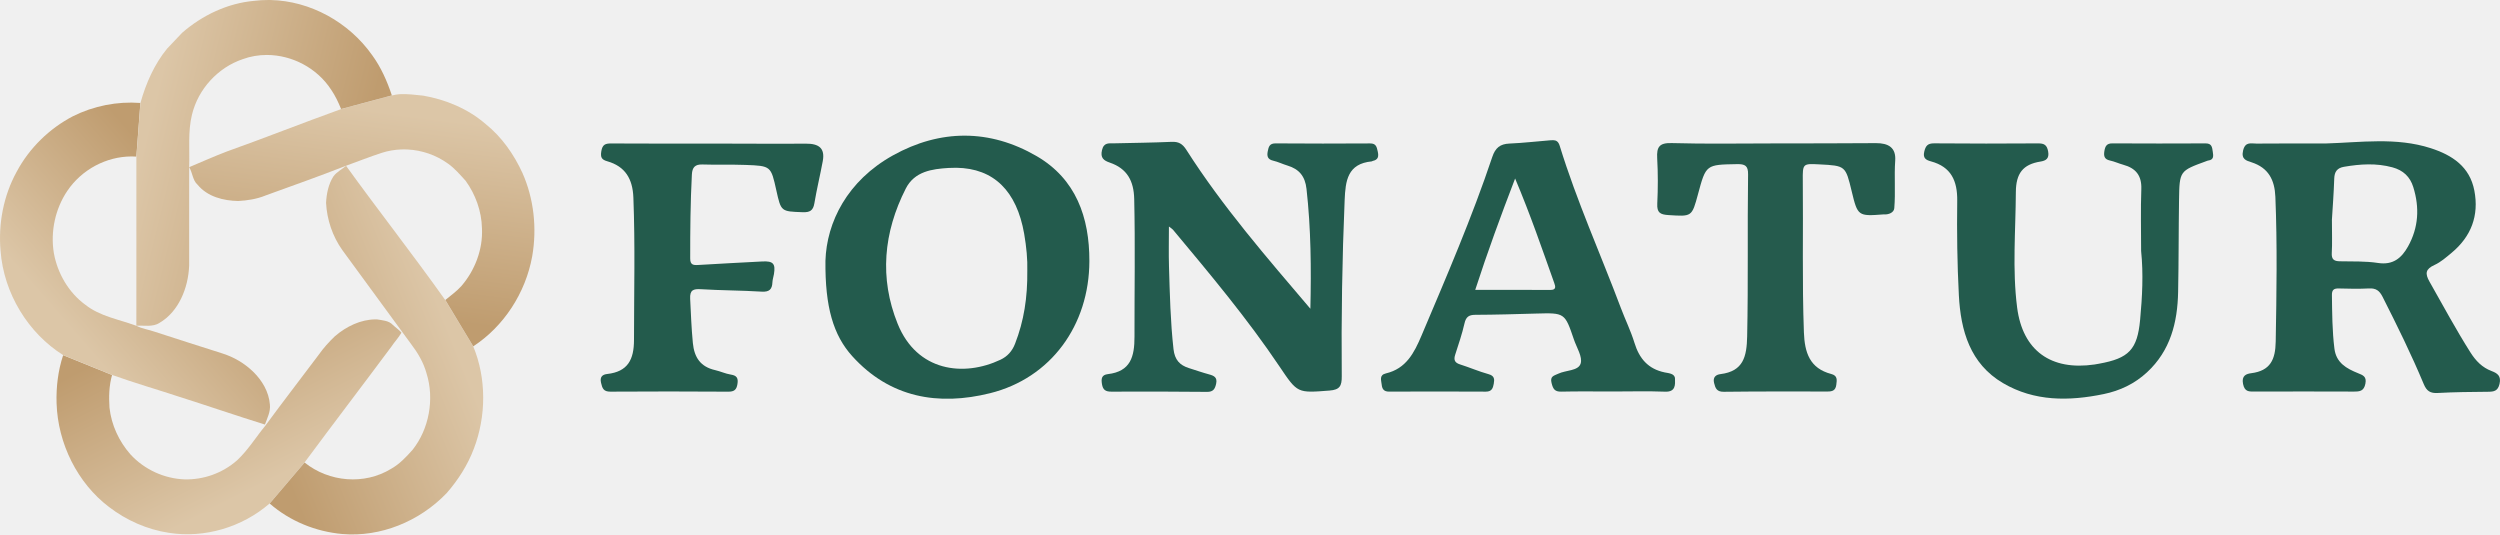
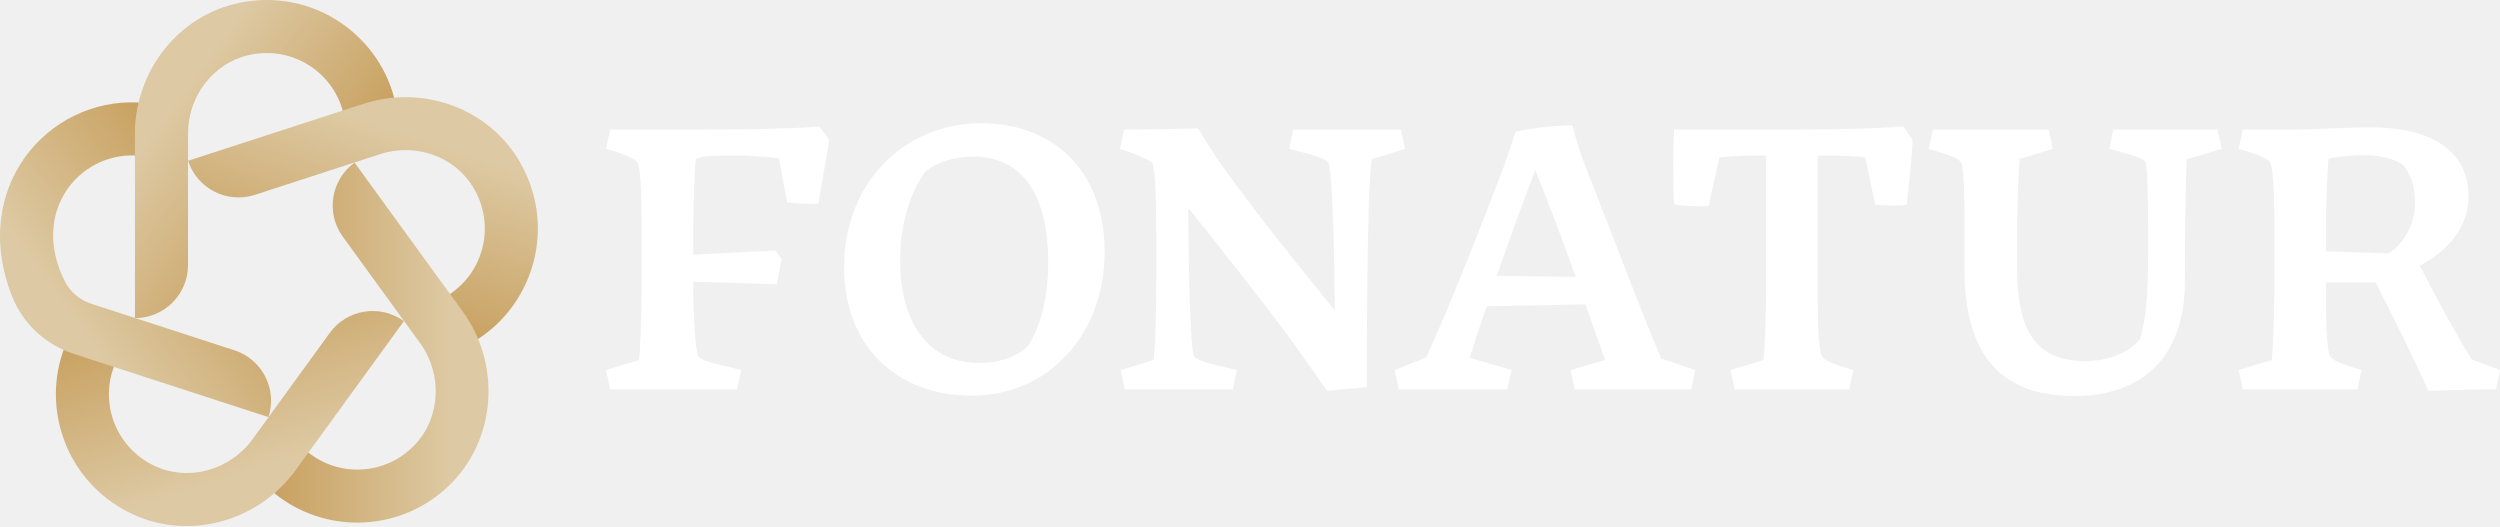
- <svg xmlns="http://www.w3.org/2000/svg" xmlns:xlink="http://www.w3.org/1999/xlink" version="1.1" id="Capa_1" x="0px" y="0px" width="2622.494" height="560.622" viewBox="0 0 2622.494 560.622" enable-background="new 0 0 595.28 841.89" xml:space="preserve">
-   <defs id="defs91">
-     <linearGradient id="linearGradient15192">
-       <stop style="stop-color:#dcc6a7;stop-opacity:1" offset="0" id="stop15188" />
-       <stop style="stop-color:#bf9c6f;stop-opacity:1" offset="1" id="stop15190" />
+ <svg xmlns="http://www.w3.org/2000/svg" xmlns:xlink="http://www.w3.org/1999/xlink" id="Capa_1" data-name="Capa 1" viewBox="0 0 1857.12 390.78">
+   <defs>
+     <style>
+       .cls-1 {
+         fill: url(#Degradado_sin_nombre_40-2);
+       }
+ 
+       .cls-2 {
+         fill: url(#Degradado_sin_nombre_40-3);
+       }
+ 
+       .cls-3 {
+         fill: url(#Degradado_sin_nombre_40-4);
+       }
+ 
+       .cls-4 {
+         fill: url(#Degradado_sin_nombre_40-5);
+       }
+ 
+       .cls-5 {
+         fill: #fff;
+       }
+ 
+       .cls-6 {
+         fill: url(#Degradado_sin_nombre_40);
+       }
+     </style>
+     <linearGradient id="Degradado_sin_nombre_40" data-name="Degradado sin nombre 40" x1="251.16" y1="180.67" x2="122.28" y2="87.04" gradientUnits="userSpaceOnUse">
+       <stop offset="0" stop-color="#c49953" />
+       <stop offset="1" stop-color="#ddc9a3" />
    </linearGradient>
-     <linearGradient xlink:href="#linearGradient15192" id="linearGradient52816" x1="1632.598" y1="519.651" x2="2215.304" y2="662.523" gradientUnits="userSpaceOnUse" gradientTransform="matrix(0.177135,0,0,0.177135,-15.5203,105.0905)" />
-     <linearGradient xlink:href="#linearGradient15192" id="linearGradient52863" x1="2526.57" y1="733.352" x2="2455.445" y2="1291.352" gradientUnits="userSpaceOnUse" gradientTransform="matrix(0.177135,0,0,0.177135,-15.5203,105.0905)" />
-     <linearGradient xlink:href="#linearGradient15192" id="linearGradient56748" x1="2510.432" y1="1524.006" x2="1973.677" y2="1740.006" gradientUnits="userSpaceOnUse" gradientTransform="matrix(0.177135,0,0,0.177135,-15.5203,105.0905)" />
-     <linearGradient xlink:href="#linearGradient15192" id="linearGradient56756" x1="1636.056" y1="1877.244" x2="1402.281" y2="1415.244" gradientUnits="userSpaceOnUse" gradientTransform="matrix(0.177135,0,0,0.177135,-15.5203,105.0905)" />
-     <linearGradient xlink:href="#linearGradient15192" id="linearGradient56764" x1="1167.473" y1="1085.097" x2="1539.289" y2="761.097" gradientUnits="userSpaceOnUse" gradientTransform="matrix(0.177135,0,0,0.177135,-15.5203,105.0905)" />
+     <linearGradient id="Degradado_sin_nombre_40-2" data-name="Degradado sin nombre 40" x1="238.93" y1="246.84" x2="288.16" y2="95.34" xlink:href="#Degradado_sin_nombre_40" />
+     <linearGradient id="Degradado_sin_nombre_40-3" data-name="Degradado sin nombre 40" x1="175.72" y1="254.5" x2="334.73" y2="254.5" xlink:href="#Degradado_sin_nombre_40" />
+     <linearGradient id="Degradado_sin_nombre_40-4" data-name="Degradado sin nombre 40" x1="145.45" y1="195.53" x2="194.65" y2="346.95" xlink:href="#Degradado_sin_nombre_40" />
+     <linearGradient id="Degradado_sin_nombre_40-5" data-name="Degradado sin nombre 40" x1="192.3" y1="149.75" x2="60.44" y2="245.55" xlink:href="#Degradado_sin_nombre_40" />
  </defs>
-   <g id="g57804" transform="matrix(2.449558,0,0,2.449558,630.121,-520.1816)">
-     <path fill-rule="evenodd" clip-rule="evenodd" fill="#235b4e" d="m 303.918,344.575 c 0.396,-17.27 0.249,-34.327 -1.662,-51.348 -0.605,-5.399 -3.158,-8.466 -8.139,-9.968 -2.069,-0.624 -4.044,-1.602 -6.138,-2.093 -2.41,-0.565 -2.731,-1.956 -2.312,-4.054 0.383,-1.919 0.762,-3.372 3.342,-3.351 13.493,0.11 26.987,0.097 40.481,0.017 2.559,-0.015 2.835,1.467 3.267,3.411 0.478,2.145 0.255,3.58 -2.123,4.083 -0.158,0.034 -0.298,0.185 -0.454,0.199 -10.381,1.009 -11.237,8.285 -11.589,16.609 -1.064,25.134 -1.462,50.273 -1.237,75.421 0.037,4.149 -0.846,5.775 -5.28,6.115 -13.722,1.051 -13.64,1.203 -21.332,-10.244 -13.846,-20.605 -29.772,-39.601 -45.652,-58.627 -0.302,-0.36 -0.748,-0.6 -1.75,-1.382 0,6.062 -0.139,11.592 0.029,17.112 0.356,11.803 0.613,23.604 1.932,35.373 0.514,4.589 2.635,6.9 6.652,8.157 2.858,0.895 5.688,1.893 8.576,2.676 2.154,0.584 3.639,1.288 3.025,4.034 -0.502,2.246 -1.266,3.484 -3.889,3.458 -13.658,-0.136 -27.318,-0.167 -40.978,-0.097 -2.465,0.013 -3.618,-0.746 -4.02,-3.222 -0.375,-2.312 -0.198,-3.96 2.525,-4.281 9.749,-1.148 11.418,-7.464 11.403,-16.058 -0.031,-19.651 0.328,-39.3 -0.119,-58.957 -0.177,-7.729 -3.039,-13.018 -10.429,-15.551 -2.653,-0.91 -4.155,-2.031 -3.364,-5.386 0.808,-3.42 3.078,-2.832 5.331,-2.886 8.156,-0.191 16.317,-0.276 24.466,-0.634 3.005,-0.132 4.664,0.814 6.35,3.46 15.492,24.304 34.37,45.998 53.088,68.014 z" id="path4" />
-     <path id="path6" d="m 761.23,272.853 c -7.547,0.04 -15.127,0.734 -22.676,0.953 -9.827,0 -19.653,-0.057 -29.48,0.043 -2.237,0.022 -4.792,-0.983 -5.73,2.951 -0.912,3.826 1.444,4.353 3.637,5.068 7.248,2.36 9.888,7.562 10.184,14.787 0.844,20.657 0.5,41.301 0.146,61.961 -0.134,7.746 -2.28,12.51 -10.477,13.561 -2.106,0.271 -4.237,1.008 -3.512,4.592 0.69,3.415 2.527,3.278 4.941,3.273 14.164,-0.032 28.328,-0.064 42.492,0.004 2.579,0.012 4.328,-0.202 4.961,-3.383 0.618,-3.104 -1.076,-3.645 -3.195,-4.506 -4.882,-1.984 -9.307,-4.4 -10.068,-10.5 -0.952,-7.628 -0.971,-15.281 -1.072,-22.941 -0.029,-2.189 0.799,-2.89 2.939,-2.826 4.329,0.131 8.673,0.207 12.994,-0.014 2.916,-0.148 4.421,0.946 5.742,3.551 6.243,12.321 12.342,24.707 17.666,37.451 1.232,2.949 2.804,3.944 5.957,3.771 7.149,-0.391 14.319,-0.462 21.48,-0.52 2.537,-0.02 4.273,-0.237 5.002,-3.367 0.791,-3.39 -0.889,-4.562 -3.381,-5.5 -4.07,-1.532 -6.785,-4.358 -9.111,-8.031 -6.24,-9.851 -11.74,-20.11 -17.488,-30.238 -2.025,-3.567 -1.697,-5.42 2.139,-7.17 2.668,-1.217 5.002,-3.276 7.297,-5.184 8.406,-6.984 11.823,-15.96 9.752,-26.693 -1.976,-10.24 -9.474,-15.163 -18.66,-18.127 -7.417,-2.393 -14.932,-3.007 -22.479,-2.967 z m -4.281,9.898 c 3.448,-0.028 6.898,0.328 10.363,1.27 4.608,1.253 7.53,4.035 8.906,8.443 2.742,8.779 2.29,17.351 -2.266,25.479 -2.782,4.966 -6.435,8.013 -12.852,7.025 -5.38,-0.828 -10.932,-0.599 -16.41,-0.719 -2.445,-0.054 -3.524,-0.846 -3.371,-3.533 0.236,-4.138 0.062,-8.3 0.062,-14.295 0.276,-4.632 0.785,-11.091 0.994,-17.559 0.097,-2.999 1.25,-4.577 4.211,-5.082 3.466,-0.591 6.913,-1.002 10.361,-1.029 z" style="fill:#235b4d;fill-opacity:1" />
-     <path id="path8" d="m 155.962,270.453 c -10.328,-0.023 -20.673,2.816 -30.791,8.438 -19.551,10.862 -28.415,28.618 -28.922,45.129 -0.2,19.808 3.381,31.898 11.479,40.859 16.161,17.882 36.9,21.353 59.006,15.867 26.079,-6.472 42.483,-29.121 42.543,-56.564 0.04,-18.717 -5.725,-35.188 -22.625,-44.99 -10.05,-5.829 -20.361,-8.715 -30.689,-8.738 z m -3.625,13.75 c 16.031,0.241 25.799,9.932 29.008,28.234 0.979,5.589 1.496,11.214 1.346,15.779 0.137,11.528 -1.442,21.62 -5.254,31.373 -1.245,3.185 -3.293,5.429 -6.215,6.811 -15.722,7.439 -35.763,5.147 -44.053,-15.395 -7.898,-19.569 -6.041,-39.137 3.471,-57.877 3.767,-7.421 11.302,-8.417 18.408,-8.848 1.124,-0.068 2.22,-0.094 3.289,-0.078 z" style="fill:#235b4d;fill-opacity:1" />
-     <path fill-rule="evenodd" clip-rule="evenodd" fill="#235b4d" d="m 659.674,319.839 c 0,-8.83 -0.239,-17.67 0.085,-26.488 0.214,-5.832 -2.374,-8.968 -7.706,-10.433 -1.925,-0.529 -3.766,-1.399 -5.709,-1.817 -2.394,-0.516 -2.751,-1.872 -2.409,-4.014 0.33,-2.064 0.954,-3.343 3.397,-3.33 13.332,0.071 26.664,0.076 39.996,0.01 2.71,-0.014 2.76,1.793 3.038,3.628 0.263,1.729 0.496,3.4 -1.946,3.705 -0.323,0.04 -0.635,0.198 -0.947,0.313 -11.303,4.132 -11.373,4.131 -11.561,16.544 -0.199,13.163 -0.126,26.33 -0.395,39.491 -0.265,13.023 -3.283,25.057 -13.33,34.357 -5.294,4.901 -11.555,7.866 -18.513,9.307 -14.877,3.08 -29.7,3.222 -43.169,-4.709 -14.085,-8.294 -18.091,-22.451 -18.883,-37.593 -0.703,-13.463 -0.873,-26.974 -0.7,-40.456 0.109,-8.545 -2.59,-14.546 -11.25,-16.889 -2.193,-0.594 -3.503,-1.416 -2.874,-4.134 0.57,-2.462 1.42,-3.617 4.248,-3.589 14.831,0.146 29.665,0.111 44.497,0.021 2.586,-0.016 3.798,0.626 4.312,3.436 0.565,3.094 -0.973,3.978 -3.277,4.344 -7.532,1.199 -10.509,5.071 -10.549,13.104 -0.084,16.478 -1.556,33.018 0.545,49.396 2.383,18.584 14.585,27.117 33.137,24.404 0.659,-0.097 1.313,-0.227 1.969,-0.345 12.76,-2.301 16.378,-6.034 17.567,-18.811 0.912,-9.789 1.438,-19.61 0.427,-29.452 z" id="path10" />
-     <path id="path12" d="m 407.9,272.388 c -0.409,-0.014 -0.844,0.017 -1.305,0.053 -5.807,0.457 -11.601,1.152 -17.414,1.395 -4.023,0.168 -6.056,1.829 -7.363,5.729 -8.731,26.048 -19.616,51.252 -30.32,76.529 -3.128,7.388 -6.578,14.125 -15.209,16.16 -2.996,0.707 -2.026,2.891 -1.836,4.791 0.189,1.884 0.93,3.025 3.127,3.016 13.827,-0.054 27.653,-0.066 41.479,0.012 2.508,0.013 3.052,-1.451 3.396,-3.393 0.348,-1.97 0.301,-3.385 -2.219,-4.084 -4.157,-1.154 -8.146,-2.894 -12.266,-4.199 -2.309,-0.732 -2.731,-1.986 -2.039,-4.139 1.425,-4.436 2.951,-8.861 3.979,-13.393 0.635,-2.794 1.846,-3.682 4.643,-3.691 8.66,-0.028 17.318,-0.294 25.975,-0.535 12.326,-0.344 12.345,-0.377 16.25,11.127 1.168,3.443 3.765,7.416 2.881,10.271 -0.991,3.203 -6.306,2.791 -9.582,4.35 -1.861,0.885 -3.626,1.036 -2.869,4.023 0.631,2.497 1.324,3.729 4.15,3.662 7.325,-0.173 14.659,-0.06 21.988,-0.061 7.498,0 15.002,-0.214 22.486,0.078 4.584,0.18 4.306,-3.046 4.229,-5.613 -0.065,-2.167 -2.742,-2.298 -4.361,-2.629 -7.154,-1.464 -10.946,-5.955 -13.012,-12.711 -1.55,-5.07 -3.928,-9.878 -5.799,-14.857 -8.711,-23.174 -18.913,-45.788 -26.201,-69.49 -0.59,-1.916 -1.561,-2.359 -2.787,-2.4 z m -16.307,16.41 c 6.608,15.631 11.586,30.24 16.766,44.771 0.535,1.502 0.903,2.964 -1.648,2.951 -10.438,-0.05 -20.878,-0.021 -32.201,-0.021 5.355,-16.473 10.823,-31.395 17.084,-47.701 z" style="fill:#235b4d;fill-opacity:1" />
-     <path fill-rule="evenodd" clip-rule="evenodd" fill="#235b4c" d="m 46.531,273.84 c 13.652,0 27.683,0.14 41.333,0.039 5.568,-0.042 8.262,1.921 7.244,7.445 -1.116,6.053 -2.587,12.044 -3.603,18.112 -0.528,3.153 -1.978,3.908 -5.027,3.796 -9.228,-0.339 -9.232,-0.207 -11.265,-9.375 -2.301,-10.379 -2.298,-10.468 -13.137,-10.869 -6.152,-0.228 -12.321,0.012 -18.475,-0.193 -3.215,-0.106 -4.392,1.233 -4.553,4.306 -0.627,11.983 -0.722,23.973 -0.715,35.968 0.001,2.659 1.238,2.899 3.415,2.763 9.137,-0.572 18.283,-1.002 27.425,-1.505 4.669,-0.257 5.773,0.913 5.019,5.442 -0.191,1.147 -0.595,2.278 -0.644,3.429 -0.128,3.036 -1.293,4.259 -4.622,4.051 -8.636,-0.54 -17.309,-0.506 -25.946,-1.038 -3.346,-0.206 -4.847,0.338 -4.663,4.102 0.31,6.316 0.544,12.621 1.152,18.929 0.6,6.231 3.318,10.204 9.553,11.616 2.262,0.512 4.421,1.554 6.697,1.908 2.592,0.403 3.243,1.52 2.848,4.04 -0.387,2.47 -1.409,3.299 -3.919,3.283 -16.829,-0.104 -33.659,-0.135 -50.487,-0.01 -2.98,0.022 -3.47,-1.447 -4.014,-3.823 -0.588,-2.568 0.652,-3.519 2.642,-3.741 8.85,-0.988 11.471,-6.18 11.475,-14.597 0.009,-20.32 0.522,-40.634 -0.264,-60.959 -0.308,-7.954 -3.424,-13.33 -11.202,-15.546 -2.391,-0.681 -2.953,-1.666 -2.536,-4.261 0.468,-2.913 1.731,-3.375 4.28,-3.357 13.996,0.095 27.993,0.045 41.989,0.045 z" id="path14" />
-     <path fill-rule="evenodd" clip-rule="evenodd" fill="#255b4d" d="m 502.652,273.775 c 14.482,0 28.965,-0.031 43.446,-0.122 5.416,-0.034 8.653,1.96 8.268,7.476 -0.477,6.805 0.172,13.581 -0.395,20.381 -0.156,1.874 -2.364,2.773 -4.252,2.665 -0.165,-0.01 -0.333,-0.009 -0.499,0.004 -10.722,0.835 -10.946,0.672 -13.469,-9.818 -2.653,-11.031 -2.653,-11.031 -13.824,-11.609 -7.144,-0.369 -7.216,-0.369 -7.138,7.001 0.23,21.647 -0.323,43.296 0.476,64.948 0.319,8.678 2.487,15.387 11.701,17.812 2.722,0.716 2.454,2.463 2.174,4.618 -0.316,2.422 -1.619,2.892 -3.736,2.888 -14.824,-0.023 -29.649,-0.062 -44.471,0.117 -2.977,0.035 -3.583,-1.52 -4.136,-3.786 -0.604,-2.479 0.775,-3.541 2.754,-3.786 9.813,-1.215 11.231,-7.521 11.414,-16.136 0.492,-23.152 0.072,-46.3 0.393,-69.445 0.051,-3.647 -1.316,-4.398 -4.672,-4.338 -13.345,0.238 -13.347,0.137 -16.759,12.81 -2.649,9.838 -2.638,9.641 -12.682,9.006 -3.578,-0.227 -4.959,-1.063 -4.774,-4.88 0.313,-6.479 0.325,-13.002 -0.036,-19.479 -0.27,-4.82 0.913,-6.628 6.249,-6.473 14.646,0.425 29.311,0.146 43.968,0.146 -10e-4,-0.347 0,0.346 0,0 z" id="path16" />
+   <g>
+     <path class="cls-5" d="M474.73,267.44c.83-5.24,1.93-35.57,1.93-50.73v-47.97c0-16.54-.28-44.11-3.31-48.25-2.21-3.58-14.34-7.44-23.16-9.93l3.03-14.34h68.93c35.29,0,63.69-.55,86.57-2.21,2.21,2.76,5.79,7.72,7.17,10.2-1.93,13.23-6.07,35.02-7.99,47.15-5.51.28-17.37,0-23.16-1.1l-6.07-32.53c-8.82-1.38-21.78-2.21-33.08-2.21-7.72,0-15.16.28-21.78.55l-6.89,1.93c-.83,5.24-1.93,35.57-1.93,50.73v20.4l60.93-3.03,4.69,6.34c-1.1,4.96-2.48,13.51-3.58,18.75l-62.03-1.93v7.44c0,15.44,1.38,43.84,3.86,48.25,3.58,4.14,20.13,6.89,31.71,9.93l-3.03,14.34h-94.29l-3.03-14.34,24.54-7.44Z" />
+     <path class="cls-5" d="M627.02,198.52c0-63.69,45.77-106.97,101.46-106.97s92.09,36.94,92.09,95.39c0,62.59-42.73,106.97-98.7,106.97s-94.84-36.94-94.84-95.39ZM763.77,256.97c7.17-11.31,14.89-31.71,14.89-61.76,0-47.97-17.37-78.85-55.69-78.85-14.06,0-26.19,3.86-35.29,10.75-10.48,14.34-19.02,36.94-19.02,66.44,0,46.87,21.5,76.09,58.45,76.09,15.99,0,28.4-4.96,36.67-12.68Z" />
+     <path class="cls-5" d="M985.81,290.33l-24.26-34.46c-24.26-33.08-54.86-71.41-78.85-101.46.28,54.59,1.65,105.04,4.41,110.56,3.03,3.86,19.02,6.89,31.71,9.93l-3.03,14.34h-80.23l-3.03-14.34,24.54-7.44c1.1-9.1,1.93-33.91,1.93-74.16,0-44.94-.55-68.38-3.31-72.51-4.41-3.31-15.16-7.44-23.71-10.2l3.03-14.34c17.65,0,38.6-.55,55.14-.83,17.37,31.43,64.52,89.61,101.46,135.37-.55-57.9-2.21-105.04-4.96-110.28-2.48-3.58-18.47-7.17-28.95-9.93l3.03-14.34h79.95l3.03,14.34-24.81,7.72c-2.48,20.4-3.58,85.47-3.58,169.28l-29.5,2.76Z" />
+     <path class="cls-5" d="M1119.56,289.22h-80.51l-3.03-14.34,23.44-9.38c18.47-40.25,38.32-91.53,57.35-140.88l9.1-26.74c6.89-1.93,29.78-4.96,42.18-4.69,2.21,8.82,5.24,19.3,10.2,31.71,19.3,49.08,40.8,106.42,55.69,141.44l25.36,8.55-3.03,14.34h-86.57l-3.03-14.34,25.64-7.44c-4.41-12.13-9.1-25.92-14.61-41.35l-73.34,1.38c-4.69,13.23-8.82,26.19-12.68,38.32l31.15,9.1-3.31,14.34ZM1170.56,205.68c-8.82-24.54-19.02-51.83-30.05-79.4-9.93,25.64-19.57,52.66-28.67,78.58l58.72.83Z" />
+     <path class="cls-5" d="M1310.02,267.44c.83-5.24,1.93-35.57,1.93-50.73v-101.18h-3.58c-10.75,0-22.61.55-31.16,1.38l-7.99,36.12c-6.34.55-19.85,0-25.64-1.1-.83-17.65-.83-36.95,0-55.69h92.36c31.71,0,57.35-.83,78.03-2.21,1.66,2.76,5.51,7.72,6.89,10.2-.83,14.89-2.76,32.53-4.41,47.97-5.52.83-18.2.55-23.44-.28l-7.44-35.02c-9.1-1.1-21.78-1.38-33.36-1.38h-1.93v101.18c0,16.54.28,44.11,3.31,48.25,2.21,3.58,14.34,7.44,23.16,9.93l-3.03,14.34h-85.19l-3.03-14.34,24.54-7.44Z" />
+     <path class="cls-5" d="M1500.37,118.01c-.83,5.24-1.93,35.57-1.93,50.45v31.71c0,43.84,12.96,68.1,50.45,68.1,18.47,0,33.08-7.17,40.53-15.99,6.34-19.3,6.34-45.21,6.34-74.71,0-25.09-.28-53.49-2.21-57.9-3.03-2.76-17.37-6.62-26.74-9.1l3.03-14.34h77.47l3.03,14.34-25.92,7.72c-.83,18.75-1.38,44.11-1.38,90.71,0,56.8-32.26,85.19-82.16,85.19-55.42,0-81.61-31.43-81.61-94.84v-30.88c0-16.26,0-44.39-2.76-48.25-2.48-3.58-14.89-6.89-23.71-9.65l3.03-14.34h86.02l3.03,14.34-24.54,7.44Z" />
+     <path class="cls-5" d="M1687.56,267.44c.83-5.24,1.93-35.57,1.93-50.73v-47.97c0-16.54-.28-44.11-3.31-48.25-2.21-3.58-14.34-7.44-23.16-9.93l3.03-14.34h41.63c9.38,0,39.7-1.65,52.66-1.65,45.77,0,73.34,17.09,73.34,51.56,0,25.64-19.03,42.18-36.12,51.28,12.13,23.71,31.98,60.1,38.87,69.75l20.68,7.72-3.03,14.34c-15.71,0-30.05.55-50.18,1.1-6.62-15.16-26.19-55.42-39.15-80.51h-36.94v6.89c0,16.54.28,44.11,3.31,48.25,2.21,3.58,14.34,7.44,23.16,9.93l-3.03,14.34h-85.19l-3.03-14.34,24.54-7.44ZM1727.81,186.66l46.32,1.65c10.2-6.34,19.85-19.85,19.85-38.05,0-12.68-3.59-21.51-8.82-27.57-6.34-4.96-17.37-7.44-29.78-7.44-7.99,0-17.09,1.1-23.98,2.21l-1.66.55c-.83,5.24-1.93,35.57-1.93,50.73v17.92Z" />
  </g>
-   <g id="g57893" transform="matrix(2.109959,0,0,2.109959,-402.0996,-365)">
-     <path style="fill:url(#linearGradient56756);fill-opacity:1;stroke-width:18.445" d="m 377.264,331.773 c -7.405,0.055 -14.506,3.502 -20.191,8.386 -2.962,2.824 -5.726,5.896 -8.113,9.289 -8.794,11.753 -17.805,23.334 -26.473,35.182 -4.702,5.706 -8.613,12.149 -14.015,17.191 -7.25,6.407 -16.78,9.762 -26.221,9.497 -10.015,-0.398 -19.887,-4.833 -26.868,-12.472 -5.582,-6.35 -9.442,-14.521 -10.376,-23.183 -0.359,-5.45 -0.231,-10.975 1.287,-16.236 l -24.322,-9.853 c -2.523,7.592 -3.51,15.733 -3.276,23.779 0.592,20.188 10.482,39.864 26.007,51.636 8.777,6.767 19.116,11.278 29.885,12.908 17.606,2.749 36.269,-2.692 50.034,-14.596 l 17.351,-20.395 0.017,0.011 c 14.284,-19.294 28.854,-38.344 43.174,-57.601 1.597,-2.388 3.57,-4.435 5.006,-6.937 -1.274,-1.479 -2.887,-2.522 -4.269,-3.83 -2.046,-2.218 -5.206,-2.294 -7.916,-2.768 -0.239,-0.006 -0.477,-0.009 -0.716,-0.007 z" id="path52111" />
-     <path style="fill:url(#linearGradient56748);fill-opacity:1;stroke-width:18.445" d="m 362.626,255.424 c -2.031,1.759 -4.624,2.992 -6.269,5.235 -2.494,3.867 -3.426,8.547 -3.678,13.154 0.431,8.435 3.248,16.703 8.058,23.471 11.468,15.601 22.883,31.275 34.334,46.913 3.249,4.265 6.064,9.022 7.535,14.33 4.038,12.814 1.31,27.714 -6.892,38.064 -3.194,3.602 -6.55,7.165 -10.732,9.497 -13.275,8.109 -30.834,6.617 -42.983,-3.152 l -17.343,20.388 c 10.154,8.874 23.044,13.986 36.133,15.16 18.988,1.611 38.336,-6.236 51.851,-20.34 5.671,-6.483 10.429,-13.895 13.534,-22.121 6.154,-16.107 6.297,-34.847 -0.318,-50.823 l -13.997,-23.142 v 0 0 c -15.928,-22.435 -33.128,-44.329 -49.232,-66.634 z" id="path52109" />
-     <path style="fill:#000000;stroke-width:13.016" d="m 375.422,58.657 c 0,0.008 0.013,0.017 0.013,0.024 v -0.029 c 0,10e-4 -0.013,0.004 -0.013,0.005 z" id="path52107" />
-     <path style="fill:url(#linearGradient56764);fill-opacity:1;stroke-width:18.445" d="m 260.354,224.194 h -0.109 v -0.028 c -11.438,-0.834 -23.088,1.44 -33.469,6.639 -11.594,6.066 -21.608,15.711 -27.961,27.653 -6.444,11.753 -9.156,25.667 -7.971,39.164 1.579,21.306 13.821,41.058 31.141,51.92 v -0.003 l 24.336,9.864 v 0.004 c 11.014,3.94 22.241,7.179 33.327,10.836 14.232,4.511 28.376,9.386 42.644,13.821 1.131,-3.204 2.855,-6.388 2.46,-9.933 -0.485,-6.293 -3.861,-11.964 -8.168,-16.191 -4.451,-4.379 -9.924,-7.523 -15.721,-9.324 -11.163,-3.583 -22.324,-7.051 -33.452,-10.729 -2.908,-1.024 -6.301,-1.462 -9.047,-2.941 l -0.412,-0.132 v -0.003 c -8.435,-3.098 -17.669,-4.543 -24.983,-10.327 -8.148,-5.952 -13.804,-15.468 -15.634,-25.723 -1.741,-10.653 0.719,-21.972 6.66,-30.805 7.235,-10.751 19.485,-17.135 31.902,-17.188 0.819,-0.003 1.638,0.021 2.456,0.073 z" id="path52330" />
-     <path style="fill:url(#linearGradient52863);fill-opacity:1;stroke-width:18.445" d="m 389.272,219.81 c -1.272,0.068 -2.538,0.365 -3.799,0.626 v 0 l -25.311,6.781 v 0.003 c -19.06,6.862 -37.924,14.351 -57.002,21.156 -6.179,2.365 -12.405,5.142 -18.513,7.715 v 0.097 c 1.709,2.686 1.639,6.386 4.11,8.584 4.99,6.085 12.938,7.999 20.243,8.151 4.595,-0.246 9.21,-0.968 13.517,-2.712 h -0.021 c 13.389,-4.872 26.834,-9.59 40.115,-14.821 -0.027,0.023 -0.057,0.04 -0.084,0.062 l 0.086,-0.031 c 0,-0.006 0,-0.025 0,-0.031 5.671,-2.066 12.112,-4.569 17.855,-6.445 3.089,-0.981 6.291,-1.527 9.507,-1.65 0.536,-0.021 1.072,-0.031 1.609,-0.028 0.536,0.003 1.073,0.019 1.609,0.045 7.146,0.346 14.206,2.745 20.118,7.034 3.338,2.351 6.013,5.538 8.777,8.552 4.864,6.729 7.916,15.049 8.096,23.561 0.538,10.539 -3.537,20.985 -10.213,28.719 -2.374,2.677 -5.298,4.698 -7.996,6.957 l 13.887,23.031 c 15.08,-9.821 26.035,-26.456 29.318,-44.852 2.405,-13.857 0.827,-28.47 -4.826,-41.246 -4.307,-9.44 -10.428,-18.086 -18.361,-24.436 -8.848,-7.639 -19.852,-12.149 -31.051,-14.102 -3.863,-0.384 -7.787,-0.927 -11.673,-0.72 z" id="path52610" />
-     <path style="fill:url(#linearGradient52816);fill-opacity:1;stroke-width:18.445" d="m 324.126,172.99 c -2.444,-0.014 -4.89,0.126 -7.328,0.432 -13.084,1.194 -25.593,7.09 -35.68,15.866 -2.513,2.597 -4.972,5.234 -7.449,7.85 -6.359,7.757 -10.553,17.275 -13.282,27.055 l -2.01,26.792 c -0.018,27.98 -0.018,55.959 -0.018,83.939 3.721,-0.232 8.146,0.788 11.521,-1.419 9.53,-5.573 14.304,-17.365 14.735,-28.473 v -48.924 c 0.323,-8.435 -0.687,-17.723 1.377,-26.007 3.087,-12.985 13.101,-23.564 25.09,-27.64 3.928,-1.464 8.059,-2.157 12.192,-2.148 12.404,0.029 24.834,6.383 31.926,17.257 2.021,2.984 3.612,6.253 4.937,9.614 l 25.253,-6.767 v 0 c -2.332,-7.038 -5.415,-14.002 -9.732,-19.924 -11.715,-16.62 -30.921,-27.028 -50.484,-27.491 -0.347,-0.009 -0.694,-0.013 -1.041,-0.014 z" id="path2-3" />
-     <rect style="fill:#bf9c6f;fill-opacity:1;stroke:none;stroke-width:0.627" id="rect48166-9-9-6" width="0.025" height="19.676" x="-369.672" y="349.492" transform="matrix(-0.8561167,0.5167826,0.5167826,0.8561167,0,0)" />
+   <g>
+     <path class="cls-6" d="M100.26,236.33h0V99.48c0-46.72,32.17-88.15,77.95-97.46,52.12-10.59,101.48,21.49,114.6,70.56,0,0-38.07,10.18-38.07,10.18,0,0,0,0,0,0-8.01-29.97-38.66-49.32-70.57-41.69-26.44,6.33-44.5,30.88-44.5,58.07v97.78c0,21.76-17.64,39.41-39.41,39.41Z" />
+     <path class="cls-1" d="M139.73,119.43h0s130.16-42.29,130.16-42.29c44.43-14.44,93.78,3.36,116.77,44.02,26.18,46.3,10.92,103.15-31.7,130.79l-21.44-33.06c26.02-16.88,34.96-52.01,17.84-80-14.19-23.19-43.12-32.78-68.98-24.38l-93,30.22c-20.7,6.73-42.93-4.6-49.66-25.3Z" />
+     <path class="cls-2" d="M263.37,120.77h0s80.18,110.36,80.18,110.36c30.32,41.74,24.67,100.5-14.69,133.85-36.15,30.62-88.68,30.85-124.93,1.52-.05-.04-.05-.11-.02-.15l24.69-30.45s.1-.05.14-.01c23.19,18.73,57.51,17.24,79.05-5.1,19.86-20.59,20.99-52.93,4.18-76.07l-57.31-78.89c-12.79-17.61-8.89-42.25,8.72-55.04Z" />
+     <path class="cls-3" d="M300.04,238.57h0s-80.34,110.57-80.34,110.57c-28.41,39.11-81.18,53.19-124.29,31.32-45.66-23.16-65.14-76.46-47.4-122.6l36.78,14.14c-10.72,27.89,1.33,60.16,29.32,73.74,25.69,12.46,56.73,3.6,73.51-19.5l57.36-78.96c12.79-17.61,37.44-21.51,55.04-8.72Z" />
+     <path class="cls-4" d="M174.13,260.21l-73.53-23.89c-.11,0-.22.02-.33.02v-.12l-32.4-10.53c-8.54-2.77-15.71-8.79-19.75-16.81-25.75-51.15,10.16-95.01,52.15-93.39v-16c0-7.98.96-15.8,2.75-23.34-67.52-3.45-126.15,63.42-93.91,144.25,8.07,20.22,24.86,35.72,45.57,42.44l144.76,47.03c6.73-20.7-4.6-42.93-25.3-49.66Z" />
  </g>
</svg>
